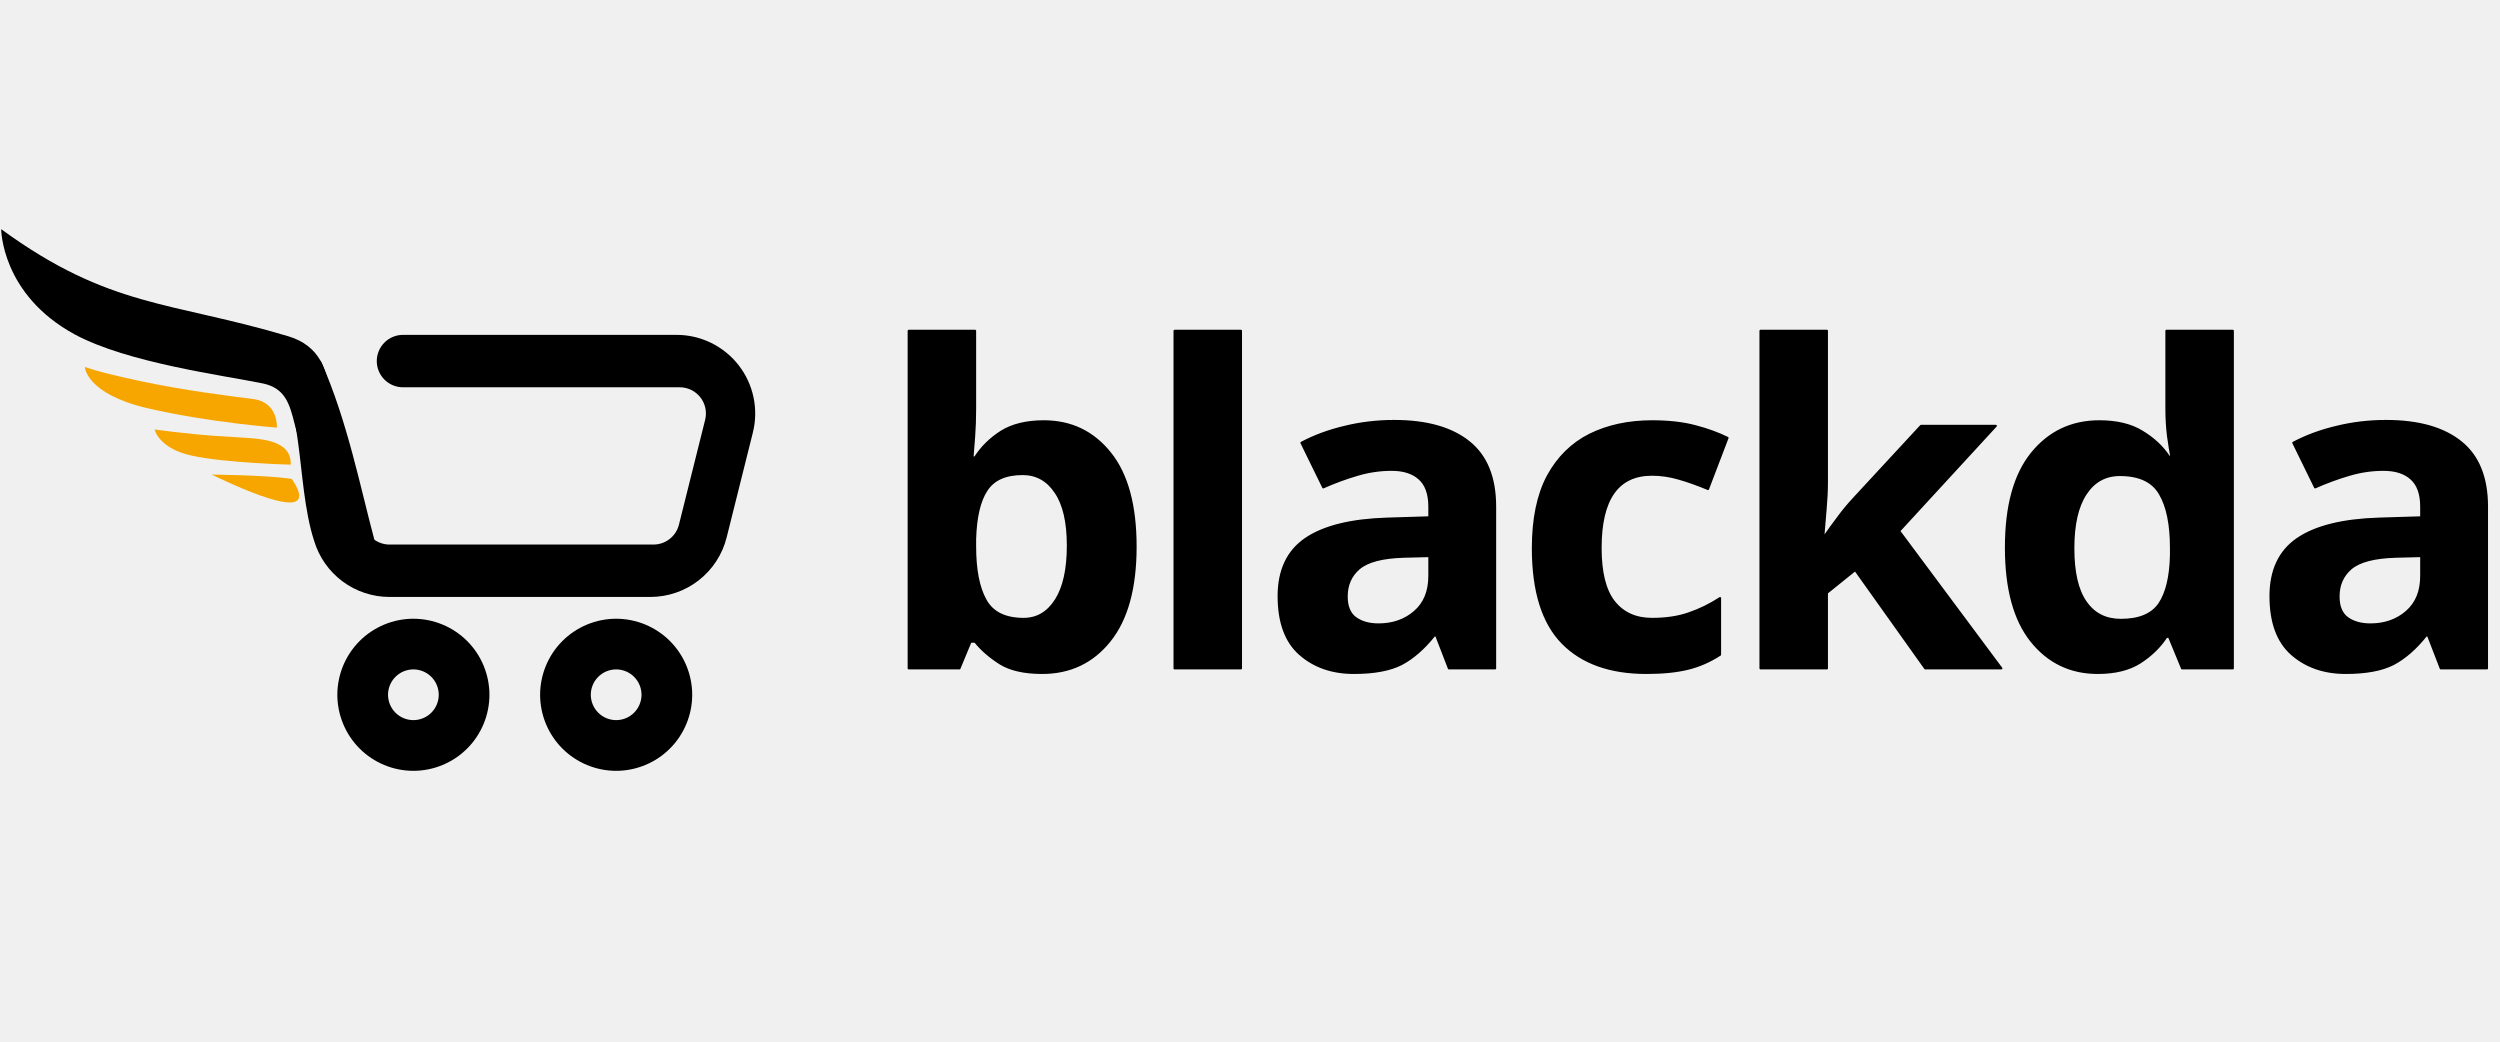
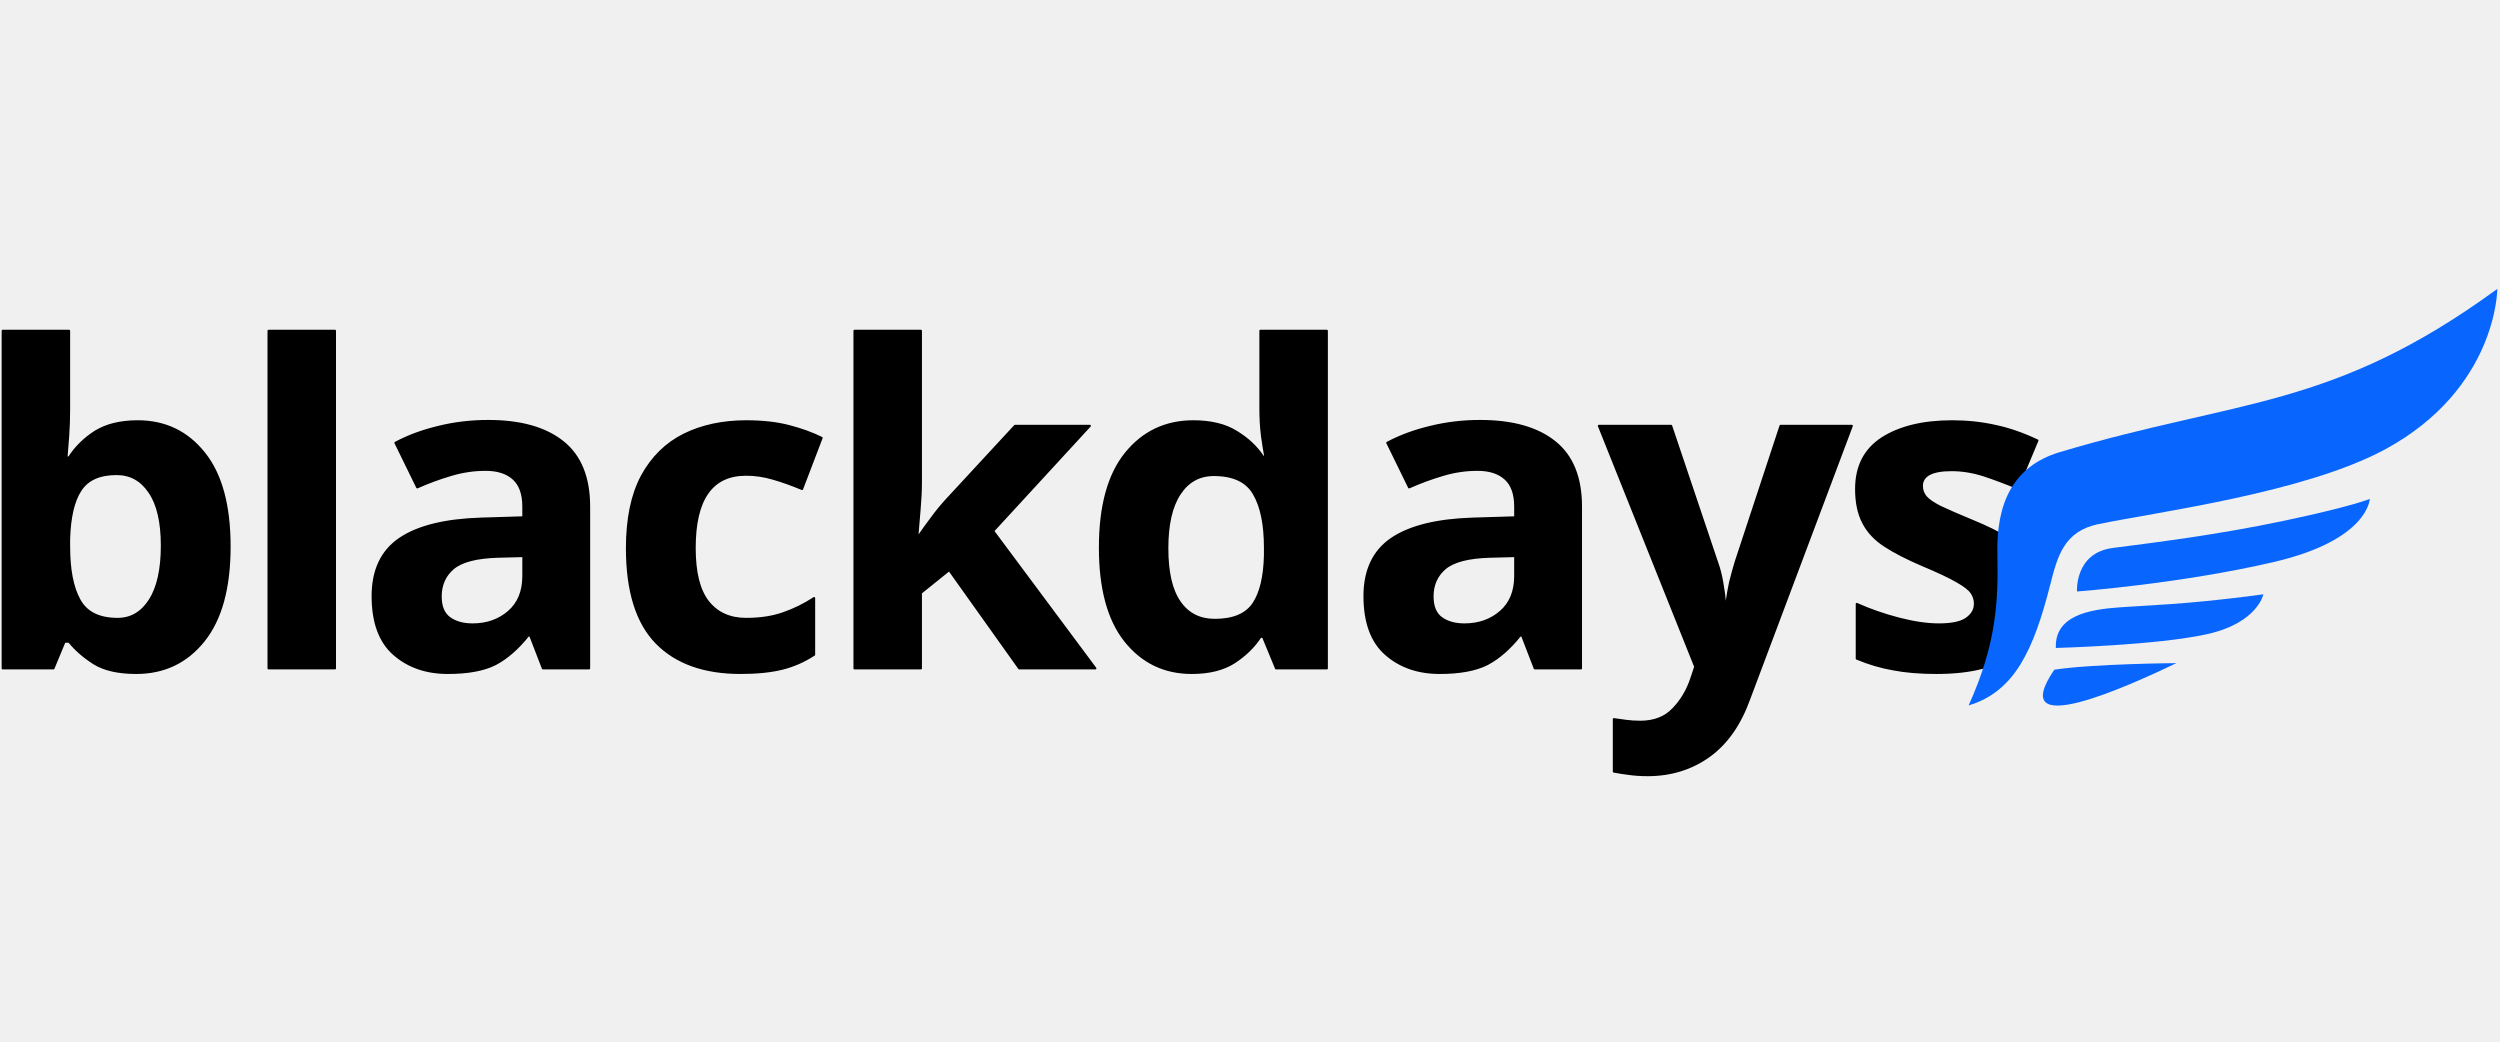
<svg xmlns="http://www.w3.org/2000/svg" width="120" height="50" viewBox="0 0 120 50" version="1.1" id="SVGRoot">
  <defs id="defs132">
    <rect x="11.236" y="7.285" width="69.721" height="10.07" id="rect3" />
    <rect x="12.943" y="23.094" width="88.414" height="18.186" id="rect1" />
    <rect x="-1.478" y="42.333" width="127.885" height="23.822" id="rect3454" />
    <clipPath id="b983e3c625">
      <path d="m 142,147.301 h 115 v 72.75 H 142 Z m 0,0" clip-rule="nonzero" id="path1144" />
    </clipPath>
    <clipPath id="0e8c13dd3a">
      <path d="m 70.262,116.359 h 89.156 v 70.5 H 70.262 Z m 0,0" clip-rule="nonzero" id="path1147" />
    </clipPath>
    <clipPath id="b983e3c625-3">
      <path d="m 142,147.301 h 115 v 72.75 H 142 Z m 0,0" clip-rule="nonzero" id="path1144-6" />
    </clipPath>
    <clipPath id="0e8c13dd3a-7">
      <path d="m 70.262,116.359 h 89.156 v 70.5 H 70.262 Z m 0,0" clip-rule="nonzero" id="path1147-5" />
    </clipPath>
  </defs>
  <g id="layer1" style="display:inline">
-     <text xml:space="preserve" style="font-style:normal;font-variant:normal;font-weight:normal;font-stretch:normal;font-size:19.848px;line-height:0;font-family:Manrope;-inkscape-font-specification:Manrope;letter-spacing:-0.744px;fill:#000000;fill-opacity:1;stroke:#ff9a00;stroke-width:0.1;stroke-linecap:round;stroke-linejoin:round;stroke-miterlimit:4;stroke-dasharray:none;paint-order:stroke markers fill" x="41.959" y="32.082" id="text2">
-       <tspan id="tspan2" x="41.959" y="32.082" style="font-style:normal;font-variant:normal;font-weight:600;font-stretch:normal;font-size:21.333px;font-family:'IBM Plex Sans';-inkscape-font-specification:'IBM Plex Sans Semi-Bold';word-spacing:0px;fill:#000000;fill-opacity:1;stroke:#000000;stroke-width:0.1;stroke-linecap:round;stroke-linejoin:round;stroke-miterlimit:4;stroke-dasharray:none;stroke-opacity:1;paint-order:stroke markers fill">blackdays</tspan>
+     <text xml:space="preserve" style="font-style:normal;font-variant:normal;font-weight:normal;font-stretch:normal;font-size:19.848px;line-height:0;font-family:Manrope;-inkscape-font-specification:Manrope;letter-spacing:-0.744px;fill:#000000;fill-opacity:1;stroke:#000000;stroke-width:0.1;stroke-linecap:round;stroke-linejoin:round;stroke-miterlimit:4;stroke-dasharray:none;stroke-opacity:1;paint-order:stroke markers fill" x="-1.529" y="32.082" id="text2">
+       <tspan id="tspan2" x="-1.529" y="32.082" style="font-style:normal;font-variant:normal;font-weight:600;font-stretch:normal;font-size:21.333px;font-family:'IBM Plex Sans';-inkscape-font-specification:'IBM Plex Sans Semi-Bold';word-spacing:0px;fill:#000000;fill-opacity:1;stroke:#000000;stroke-width:0.1;stroke-linecap:round;stroke-linejoin:round;stroke-miterlimit:4;stroke-dasharray:none;stroke-opacity:1;paint-order:stroke markers fill">blackdays</tspan>
    </text>
-     <g clip-path="url(#b983e3c625-3)" id="g1154" style="display:inline;fill:#000000;fill-opacity:1" transform="matrix(0.2157975,0,0,0.2157975,-19.03227,-18.35457)">
-       <path fill="#ffffff" d="m 255.652,181.285 -5.828,23.316 c -0.234,0.938 -0.547,1.852 -0.934,2.738 -0.387,0.887 -0.844,1.734 -1.375,2.547 -0.527,0.812 -1.117,1.574 -1.773,2.285 -0.652,0.715 -1.363,1.367 -2.125,1.965 -0.762,0.594 -1.57,1.121 -2.422,1.582 -0.848,0.461 -1.73,0.852 -2.648,1.164 -0.914,0.316 -1.848,0.555 -2.805,0.711 -0.953,0.16 -1.914,0.242 -2.883,0.242 h -58 c -0.938,0 -1.867,-0.074 -2.793,-0.219 -0.922,-0.148 -1.828,-0.371 -2.719,-0.664 -0.891,-0.293 -1.75,-0.652 -2.578,-1.086 -0.832,-0.43 -1.625,-0.926 -2.375,-1.484 -0.75,-0.559 -1.453,-1.172 -2.105,-1.844 -0.652,-0.672 -1.25,-1.391 -1.785,-2.156 -0.539,-0.766 -1.012,-1.57 -1.418,-2.414 -0.41,-0.844 -0.746,-1.711 -1.016,-2.609 -2.167,-6.583 -2.662,-15.444 -3.609,-22.169 -2.565,-18.21 -5.514,-29.153 5.192,-17.631 5.816,13.113 8.735,28.101 11.815,39.547 0.527,0.375 1.102,0.652 1.723,0.836 0.621,0.184 1.254,0.262 1.902,0.234 h 58.293 c 0.664,0.019 1.312,-0.074 1.949,-0.277 0.633,-0.203 1.215,-0.504 1.746,-0.91 0.531,-0.402 0.977,-0.883 1.344,-1.438 0.367,-0.559 0.629,-1.16 0.789,-1.805 l 5.828,-23.316 c 0.109,-0.438 0.164,-0.883 0.172,-1.332 0.004,-0.449 -0.039,-0.891 -0.137,-1.332 -0.098,-0.438 -0.246,-0.859 -0.438,-1.266 -0.195,-0.406 -0.434,-0.781 -0.719,-1.133 -0.281,-0.352 -0.598,-0.664 -0.953,-0.938 -0.355,-0.277 -0.738,-0.512 -1.145,-0.699 -0.41,-0.188 -0.836,-0.324 -1.273,-0.414 -0.441,-0.09 -0.887,-0.129 -1.336,-0.117 h -61.383 c -0.383,0 -0.762,-0.035 -1.137,-0.113 -0.375,-0.074 -0.738,-0.184 -1.094,-0.332 -0.352,-0.145 -0.688,-0.324 -1.008,-0.539 -0.316,-0.211 -0.613,-0.453 -0.883,-0.723 -0.27,-0.27 -0.512,-0.566 -0.723,-0.883 -0.215,-0.32 -0.395,-0.656 -0.539,-1.008 -0.148,-0.355 -0.258,-0.719 -0.332,-1.094 -0.074,-0.375 -0.113,-0.754 -0.113,-1.137 0,-0.383 0.039,-0.762 0.113,-1.137 0.074,-0.375 0.184,-0.742 0.332,-1.094 0.145,-0.355 0.324,-0.691 0.539,-1.008 0.211,-0.316 0.453,-0.613 0.723,-0.883 0.27,-0.27 0.566,-0.512 0.883,-0.727 0.32,-0.211 0.656,-0.391 1.008,-0.539 0.355,-0.145 0.719,-0.258 1.094,-0.332 0.375,-0.074 0.754,-0.109 1.137,-0.109 h 60.859 c 0.66,0 1.32,0.035 1.98,0.109 0.656,0.078 1.309,0.188 1.957,0.336 0.645,0.152 1.277,0.336 1.902,0.559 0.625,0.219 1.234,0.477 1.832,0.766 0.594,0.293 1.172,0.613 1.73,0.973 0.559,0.355 1.094,0.742 1.609,1.16 0.516,0.414 1.004,0.859 1.469,1.332 0.465,0.477 0.898,0.973 1.309,1.496 0.406,0.52 0.781,1.066 1.129,1.629 0.344,0.566 0.656,1.148 0.938,1.75 0.281,0.602 0.523,1.215 0.734,1.844 0.207,0.629 0.383,1.266 0.52,1.914 0.137,0.648 0.238,1.305 0.301,1.965 0.062,0.656 0.086,1.32 0.074,1.98 -0.012,0.664 -0.062,1.324 -0.148,1.98 -0.09,0.656 -0.215,1.305 -0.375,1.949 z m -60.332,59.867 c 0,0.57 -0.027,1.145 -0.086,1.715 -0.055,0.57 -0.141,1.133 -0.25,1.695 -0.113,0.562 -0.25,1.117 -0.418,1.664 -0.164,0.551 -0.359,1.09 -0.578,1.617 -0.219,0.527 -0.465,1.047 -0.734,1.551 -0.27,0.508 -0.562,0.996 -0.883,1.473 -0.316,0.477 -0.656,0.938 -1.02,1.379 -0.363,0.441 -0.75,0.867 -1.152,1.27 -0.406,0.406 -0.832,0.789 -1.273,1.152 -0.441,0.367 -0.902,0.707 -1.379,1.023 -0.477,0.32 -0.965,0.613 -1.473,0.883 -0.504,0.27 -1.02,0.516 -1.551,0.734 -0.527,0.219 -1.066,0.41 -1.613,0.578 -0.551,0.164 -1.105,0.305 -1.668,0.418 -0.559,0.109 -1.125,0.195 -1.695,0.25 -0.57,0.059 -1.141,0.086 -1.715,0.086 -0.574,0 -1.145,-0.027 -1.715,-0.086 -0.57,-0.055 -1.137,-0.141 -1.695,-0.25 -0.562,-0.113 -1.117,-0.254 -1.668,-0.418 -0.547,-0.168 -1.086,-0.359 -1.613,-0.578 -0.531,-0.219 -1.047,-0.465 -1.551,-0.734 -0.508,-0.27 -0.996,-0.562 -1.473,-0.883 -0.477,-0.316 -0.938,-0.656 -1.379,-1.023 -0.445,-0.363 -0.867,-0.746 -1.273,-1.152 -0.402,-0.402 -0.789,-0.828 -1.152,-1.27 -0.363,-0.441 -0.703,-0.902 -1.02,-1.379 -0.32,-0.477 -0.613,-0.965 -0.883,-1.473 -0.27,-0.504 -0.516,-1.023 -0.734,-1.551 -0.219,-0.527 -0.414,-1.066 -0.578,-1.617 -0.168,-0.547 -0.305,-1.102 -0.418,-1.664 -0.113,-0.562 -0.195,-1.125 -0.25,-1.695 -0.059,-0.57 -0.086,-1.145 -0.086,-1.715 0,-0.574 0.027,-1.145 0.086,-1.715 0.055,-0.57 0.137,-1.137 0.25,-1.699 0.113,-0.559 0.25,-1.113 0.418,-1.664 0.164,-0.547 0.359,-1.086 0.578,-1.613 0.219,-0.531 0.465,-1.047 0.734,-1.555 0.27,-0.504 0.562,-0.996 0.883,-1.469 0.316,-0.477 0.656,-0.938 1.02,-1.379 0.363,-0.445 0.75,-0.867 1.152,-1.273 0.406,-0.406 0.828,-0.789 1.273,-1.152 0.441,-0.363 0.902,-0.703 1.379,-1.023 0.477,-0.316 0.965,-0.609 1.473,-0.879 0.504,-0.273 1.02,-0.516 1.551,-0.734 0.527,-0.219 1.066,-0.414 1.613,-0.578 0.551,-0.168 1.105,-0.305 1.668,-0.418 0.559,-0.113 1.125,-0.195 1.695,-0.254 0.57,-0.055 1.141,-0.082 1.715,-0.082 0.574,0 1.145,0.027 1.715,0.082 0.57,0.059 1.137,0.141 1.695,0.254 0.562,0.113 1.117,0.25 1.668,0.418 0.547,0.164 1.086,0.359 1.613,0.578 0.531,0.219 1.047,0.461 1.551,0.734 0.508,0.27 0.996,0.562 1.473,0.879 0.477,0.32 0.938,0.66 1.379,1.023 0.441,0.363 0.867,0.746 1.273,1.152 0.402,0.406 0.789,0.828 1.152,1.273 0.363,0.441 0.703,0.902 1.02,1.379 0.32,0.473 0.613,0.965 0.883,1.469 0.27,0.508 0.516,1.023 0.734,1.555 0.219,0.527 0.414,1.066 0.578,1.613 0.168,0.551 0.305,1.105 0.418,1.664 0.109,0.562 0.195,1.129 0.25,1.699 0.059,0.57 0.086,1.141 0.086,1.715 z m -11.66,0 c 0,-0.383 -0.035,-0.762 -0.109,-1.137 -0.078,-0.375 -0.188,-0.742 -0.332,-1.094 -0.148,-0.355 -0.328,-0.691 -0.539,-1.008 -0.215,-0.32 -0.457,-0.613 -0.727,-0.883 -0.27,-0.273 -0.566,-0.516 -0.883,-0.727 -0.316,-0.211 -0.652,-0.391 -1.008,-0.539 -0.355,-0.145 -0.719,-0.258 -1.094,-0.332 -0.375,-0.074 -0.754,-0.113 -1.137,-0.113 -0.383,0 -0.762,0.039 -1.137,0.113 -0.375,0.074 -0.742,0.188 -1.094,0.332 -0.355,0.148 -0.691,0.328 -1.008,0.539 -0.32,0.211 -0.613,0.453 -0.883,0.727 -0.273,0.27 -0.512,0.562 -0.727,0.883 -0.211,0.316 -0.391,0.652 -0.539,1.008 -0.145,0.352 -0.258,0.719 -0.332,1.094 -0.074,0.375 -0.109,0.754 -0.109,1.137 0,0.383 0.035,0.762 0.109,1.137 0.074,0.375 0.188,0.738 0.332,1.094 0.148,0.352 0.328,0.688 0.539,1.008 0.215,0.316 0.453,0.613 0.727,0.883 0.27,0.27 0.562,0.512 0.883,0.727 0.316,0.211 0.652,0.391 1.008,0.539 0.352,0.145 0.719,0.254 1.094,0.328 0.375,0.078 0.754,0.113 1.137,0.113 0.383,0 0.762,-0.035 1.137,-0.113 0.375,-0.074 0.738,-0.184 1.094,-0.328 0.355,-0.148 0.691,-0.328 1.008,-0.539 0.316,-0.215 0.613,-0.457 0.883,-0.727 0.27,-0.27 0.512,-0.566 0.727,-0.883 0.211,-0.32 0.391,-0.656 0.539,-1.008 0.145,-0.355 0.254,-0.719 0.332,-1.094 0.074,-0.375 0.109,-0.754 0.109,-1.137 z m 58.293,0 c 0,0.57 -0.027,1.145 -0.082,1.715 -0.059,0.57 -0.141,1.133 -0.254,1.695 -0.109,0.562 -0.25,1.117 -0.414,1.664 -0.168,0.551 -0.359,1.09 -0.582,1.617 -0.219,0.527 -0.461,1.047 -0.73,1.551 -0.27,0.508 -0.566,0.996 -0.883,1.473 -0.32,0.477 -0.66,0.938 -1.023,1.379 -0.363,0.441 -0.746,0.867 -1.152,1.27 -0.406,0.406 -0.828,0.789 -1.273,1.152 -0.441,0.367 -0.898,0.707 -1.375,1.023 -0.477,0.32 -0.969,0.613 -1.473,0.883 -0.508,0.27 -1.023,0.516 -1.551,0.734 -0.531,0.219 -1.07,0.41 -1.617,0.578 -0.547,0.164 -1.102,0.305 -1.664,0.418 -0.562,0.109 -1.129,0.195 -1.699,0.25 -0.57,0.059 -1.141,0.086 -1.715,0.086 -0.57,0 -1.145,-0.027 -1.711,-0.086 -0.57,-0.055 -1.137,-0.141 -1.699,-0.25 -0.562,-0.113 -1.117,-0.254 -1.664,-0.418 -0.551,-0.168 -1.086,-0.359 -1.617,-0.578 -0.527,-0.219 -1.047,-0.465 -1.551,-0.734 -0.504,-0.27 -0.996,-0.562 -1.473,-0.883 -0.477,-0.316 -0.934,-0.656 -1.379,-1.023 -0.441,-0.363 -0.867,-0.746 -1.27,-1.152 -0.406,-0.402 -0.789,-0.828 -1.152,-1.27 -0.363,-0.441 -0.707,-0.902 -1.023,-1.379 -0.32,-0.477 -0.613,-0.965 -0.883,-1.473 -0.27,-0.504 -0.516,-1.023 -0.734,-1.551 -0.219,-0.527 -0.41,-1.066 -0.578,-1.617 -0.164,-0.547 -0.305,-1.102 -0.418,-1.664 -0.109,-0.562 -0.195,-1.125 -0.25,-1.695 -0.055,-0.57 -0.086,-1.145 -0.086,-1.715 0,-0.574 0.031,-1.145 0.086,-1.715 0.055,-0.57 0.141,-1.137 0.25,-1.699 0.113,-0.559 0.254,-1.113 0.418,-1.664 0.168,-0.547 0.359,-1.086 0.578,-1.613 0.219,-0.531 0.465,-1.047 0.734,-1.555 0.27,-0.504 0.562,-0.996 0.883,-1.469 0.316,-0.477 0.66,-0.938 1.023,-1.379 0.363,-0.445 0.746,-0.867 1.152,-1.273 0.402,-0.406 0.828,-0.789 1.27,-1.152 0.445,-0.363 0.902,-0.703 1.379,-1.023 0.477,-0.316 0.969,-0.609 1.473,-0.879 0.504,-0.273 1.023,-0.516 1.551,-0.734 0.531,-0.219 1.066,-0.414 1.617,-0.578 0.547,-0.168 1.102,-0.305 1.664,-0.418 0.562,-0.113 1.129,-0.195 1.699,-0.254 0.566,-0.055 1.141,-0.082 1.711,-0.082 0.574,0 1.145,0.027 1.715,0.082 0.57,0.059 1.137,0.141 1.699,0.254 0.562,0.113 1.117,0.25 1.664,0.418 0.547,0.164 1.086,0.359 1.617,0.578 0.527,0.219 1.043,0.461 1.551,0.734 0.504,0.27 0.996,0.562 1.473,0.879 0.477,0.32 0.934,0.66 1.375,1.023 0.445,0.363 0.867,0.746 1.273,1.152 0.406,0.406 0.789,0.828 1.152,1.273 0.363,0.441 0.703,0.902 1.023,1.379 0.316,0.473 0.613,0.965 0.883,1.469 0.27,0.508 0.512,1.023 0.73,1.555 0.223,0.527 0.414,1.066 0.582,1.613 0.164,0.551 0.305,1.105 0.414,1.664 0.113,0.562 0.195,1.129 0.254,1.699 0.055,0.57 0.082,1.141 0.082,1.715 z m -11.656,0 c 0,-0.383 -0.039,-0.762 -0.113,-1.137 -0.074,-0.375 -0.184,-0.742 -0.332,-1.094 -0.145,-0.355 -0.324,-0.691 -0.539,-1.008 -0.211,-0.32 -0.453,-0.613 -0.723,-0.883 -0.273,-0.273 -0.566,-0.516 -0.887,-0.727 -0.316,-0.211 -0.652,-0.391 -1.008,-0.539 -0.352,-0.145 -0.715,-0.258 -1.09,-0.332 -0.379,-0.074 -0.758,-0.113 -1.141,-0.113 -0.383,0 -0.762,0.039 -1.137,0.113 -0.375,0.074 -0.738,0.188 -1.094,0.332 -0.352,0.148 -0.688,0.328 -1.008,0.539 -0.316,0.211 -0.613,0.453 -0.883,0.727 -0.27,0.27 -0.512,0.562 -0.723,0.883 -0.215,0.316 -0.395,0.652 -0.539,1.008 -0.148,0.352 -0.258,0.719 -0.332,1.094 -0.074,0.375 -0.113,0.754 -0.113,1.137 0,0.383 0.039,0.762 0.113,1.137 0.074,0.375 0.184,0.738 0.332,1.094 0.145,0.352 0.324,0.688 0.539,1.008 0.211,0.316 0.453,0.613 0.723,0.883 0.27,0.27 0.566,0.512 0.883,0.727 0.32,0.211 0.656,0.391 1.008,0.539 0.355,0.145 0.719,0.254 1.094,0.328 0.375,0.078 0.754,0.113 1.137,0.113 0.383,0 0.762,-0.035 1.141,-0.113 0.375,-0.074 0.738,-0.184 1.09,-0.328 0.355,-0.148 0.691,-0.328 1.008,-0.539 0.32,-0.215 0.613,-0.457 0.887,-0.727 0.27,-0.27 0.512,-0.566 0.723,-0.883 0.215,-0.32 0.395,-0.656 0.539,-1.008 0.148,-0.355 0.258,-0.719 0.332,-1.094 0.074,-0.375 0.113,-0.754 0.113,-1.137 z" fill-opacity="1" fill-rule="nonzero" id="path1152" style="fill:#000000;fill-opacity:1" />
+     <g id="g9943" transform="translate(6,0.5)" style="fill:#0866ff;fill-opacity:1">
+       <path style="fill:#0866ff;fill-opacity:1;stroke-width:0.284" d="m -9.648,33.493 c -1.351,-2.988 -1.427,-5.029 -1.38,-7.289 0.048,-2.328 -0.689,-4.177 -2.989,-4.867 C -22.629,18.76 -27.083,19.296 -35.025,13.5 c 0,0 0,4.78 5.384,7.702 3.87,2.089 10.902,2.999 13.785,3.593 1.609,0.345 1.936,1.495 2.29,2.902 0.795,3.123 1.706,5.135 3.918,5.796" id="path33289" />
+       <path style="fill:#0866ff;fill-opacity:1;stroke-width:0.284" d="m -13.76,31.778 c -1.868,-0.287 -5.863,-0.316 -5.863,-0.316 2.374,1.138 8.213,3.778 5.863,0.316 z" id="path33287" />
+       <path style="fill:#0866ff;fill-opacity:1;stroke-width:0.284" d="m -13.834,30.734 c 0.058,-1.542 -1.552,-1.848 -3.122,-1.953 -0.939,-0.058 -1.879,-0.115 -2.405,-0.153 -2.204,-0.153 -4.436,-0.469 -4.436,-0.469 0,0 0.279,1.38 2.711,1.916 2.424,0.536 7.252,0.66 7.252,0.66 z" id="path33285" />
+       <path style="fill:#0866ff;fill-opacity:1;stroke-width:0.284" d="m -14.85,28.023 c 0,0 0.124,-1.849 -1.715,-2.089 -1.839,-0.24 -4.962,-0.613 -8.257,-1.313 -3.296,-0.699 -4.081,-1.043 -4.081,-1.043 0,0 0.048,1.963 4.588,3.027 4.531,1.054 9.465,1.418 9.465,1.418 z" id="path1156" />
    </g>
-     <path style="fill:#000000;fill-opacity:1;stroke-width:0.186" d="M 16.702,24.113 C 15.816,22.153 15.765,20.815 15.797,19.332 15.828,17.805 15.345,16.592 13.836,16.14 8.188,14.45 5.267,14.801 0.057,11 c 0,0 0,3.135 3.531,5.052 2.538,1.37 7.15,1.967 9.042,2.356 1.055,0.226 1.27,0.981 1.502,1.904 0.521,2.048 1.119,3.368 2.57,3.801" id="path33289" />
-     <path style="fill:#f7a600;fill-opacity:1;stroke-width:0.186" d="m 14.004,22.988 c -1.225,-0.189 -3.845,-0.207 -3.845,-0.207 1.557,0.747 5.387,2.478 3.845,0.207 z" id="path33287" />
-     <path style="fill:#f7a600;fill-opacity:1;stroke-width:0.186" d="m 13.956,22.303 c 0.038,-1.011 -1.018,-1.212 -2.048,-1.281 -0.616,-0.038 -1.232,-0.076 -1.577,-0.1 -1.446,-0.1 -2.91,-0.308 -2.91,-0.308 0,0 0.183,0.905 1.778,1.256 1.59,0.352 4.756,0.433 4.756,0.433 z" id="path33285" />
-     <path style="fill:#f7a600;fill-opacity:1;stroke-width:0.186" d="m 13.29,20.526 c 0,0 0.082,-1.213 -1.125,-1.37 C 10.959,18.998 8.911,18.754 6.749,18.295 4.587,17.836 4.073,17.61 4.073,17.61 c 0,0 0.031,1.288 3.009,1.985 2.972,0.692 6.208,0.93 6.208,0.93 z" id="path1156" />
-     <path fill="#ffffff" d="m 19.842,29.699 c -0.119,0 -0.239,0.006 -0.357,0.018 -0.119,0.012 -0.237,0.029 -0.354,0.053 -0.117,0.023 -0.233,0.052 -0.348,0.087 -0.114,0.035 -0.227,0.075 -0.337,0.121 -0.11,0.046 -0.218,0.097 -0.324,0.153 -0.105,0.056 -0.207,0.117 -0.307,0.184 -0.099,0.067 -0.196,0.137 -0.288,0.213 -0.092,0.076 -0.18,0.156 -0.265,0.241 -0.085,0.084 -0.165,0.173 -0.241,0.266 -0.076,0.092 -0.147,0.188 -0.213,0.287 -0.067,0.099 -0.128,0.201 -0.184,0.307 -0.056,0.105 -0.108,0.213 -0.153,0.324 -0.046,0.11 -0.086,0.223 -0.121,0.338 -0.035,0.114 -0.064,0.23 -0.087,0.347 -0.024,0.117 -0.041,0.235 -0.053,0.354 -0.012,0.119 -0.018,0.239 -0.018,0.358 0,0.119 0.006,0.239 0.018,0.357 0.012,0.119 0.029,0.237 0.053,0.354 0.023,0.117 0.052,0.234 0.087,0.348 0.035,0.114 0.075,0.227 0.121,0.337 0.046,0.11 0.097,0.218 0.153,0.324 0.056,0.105 0.117,0.207 0.184,0.307 0.067,0.099 0.137,0.196 0.213,0.288 0.076,0.092 0.156,0.18 0.241,0.265 0.084,0.085 0.173,0.165 0.265,0.241 0.093,0.076 0.189,0.147 0.288,0.213 0.099,0.067 0.201,0.128 0.307,0.184 0.105,0.056 0.213,0.108 0.324,0.153 0.11,0.046 0.223,0.086 0.337,0.121 0.115,0.035 0.231,0.064 0.348,0.087 0.117,0.024 0.235,0.041 0.354,0.053 0.119,0.012 0.239,0.018 0.357,0.018 0.12,0 0.239,-0.006 0.358,-0.018 0.119,-0.012 0.237,-0.029 0.354,-0.053 0.117,-0.023 0.234,-0.052 0.347,-0.087 0.115,-0.035 0.228,-0.075 0.338,-0.121 0.11,-0.046 0.218,-0.097 0.324,-0.153 0.105,-0.056 0.207,-0.117 0.307,-0.184 0.099,-0.067 0.196,-0.137 0.287,-0.213 0.093,-0.076 0.181,-0.156 0.266,-0.241 0.085,-0.084 0.165,-0.173 0.241,-0.265 0.076,-0.093 0.147,-0.189 0.213,-0.288 0.067,-0.099 0.127,-0.201 0.184,-0.307 0.056,-0.105 0.108,-0.213 0.153,-0.324 0.046,-0.11 0.086,-0.223 0.121,-0.337 0.035,-0.115 0.064,-0.231 0.087,-0.348 0.024,-0.117 0.041,-0.235 0.053,-0.354 0.012,-0.119 0.018,-0.239 0.018,-0.357 0,-0.12 -0.006,-0.239 -0.018,-0.358 -0.012,-0.119 -0.03,-0.237 -0.053,-0.354 -0.023,-0.117 -0.052,-0.233 -0.087,-0.347 -0.035,-0.115 -0.075,-0.228 -0.121,-0.338 -0.045,-0.11 -0.097,-0.218 -0.153,-0.324 -0.056,-0.105 -0.117,-0.207 -0.184,-0.307 -0.067,-0.099 -0.137,-0.196 -0.213,-0.287 -0.076,-0.093 -0.156,-0.181 -0.241,-0.266 -0.084,-0.085 -0.173,-0.165 -0.266,-0.241 -0.092,-0.076 -0.188,-0.147 -0.287,-0.213 -0.099,-0.067 -0.201,-0.127 -0.307,-0.184 -0.105,-0.056 -0.213,-0.108 -0.324,-0.153 -0.11,-0.046 -0.223,-0.086 -0.338,-0.121 -0.114,-0.035 -0.23,-0.064 -0.347,-0.087 -0.117,-0.024 -0.235,-0.041 -0.354,-0.053 -0.119,-0.012 -0.239,-0.018 -0.358,-0.018 z m 0,4.867 c -0.079,0 -0.158,-0.008 -0.237,-0.024 -0.078,-0.015 -0.154,-0.039 -0.228,-0.069 -0.073,-0.03 -0.144,-0.068 -0.21,-0.112 -0.067,-0.045 -0.128,-0.095 -0.185,-0.152 -0.056,-0.056 -0.107,-0.118 -0.152,-0.185 -0.044,-0.066 -0.082,-0.137 -0.112,-0.21 -0.03,-0.074 -0.054,-0.15 -0.069,-0.228 -0.016,-0.078 -0.024,-0.158 -0.024,-0.237 0,-0.08 0.008,-0.159 0.024,-0.238 0.015,-0.078 0.039,-0.154 0.069,-0.228 0.03,-0.073 0.068,-0.144 0.112,-0.21 0.045,-0.067 0.095,-0.128 0.152,-0.185 0.056,-0.056 0.118,-0.107 0.185,-0.152 0.066,-0.044 0.137,-0.082 0.21,-0.112 0.074,-0.03 0.15,-0.054 0.228,-0.069 0.078,-0.016 0.158,-0.024 0.237,-0.024 0.08,0 0.159,0.008 0.238,0.024 0.078,0.015 0.154,0.039 0.228,0.069 0.073,0.03 0.144,0.068 0.21,0.112 0.067,0.045 0.128,0.095 0.185,0.152 0.056,0.056 0.107,0.118 0.152,0.185 0.044,0.066 0.082,0.137 0.112,0.21 0.03,0.074 0.054,0.15 0.069,0.228 0.016,0.078 0.024,0.158 0.024,0.238 0,0.079 -0.008,0.158 -0.024,0.237 -0.015,0.078 -0.039,0.154 -0.069,0.228 -0.03,0.073 -0.068,0.144 -0.112,0.21 -0.045,0.067 -0.095,0.128 -0.152,0.185 -0.056,0.056 -0.118,0.107 -0.185,0.152 -0.066,0.044 -0.137,0.082 -0.21,0.112 -0.074,0.03 -0.15,0.054 -0.228,0.069 -0.078,0.016 -0.158,0.024 -0.238,0.024 z m 0,0" fill-opacity="1" fill-rule="nonzero" id="path1160" style="display:inline;fill:#000000;fill-opacity:1;stroke-width:0.216" />
-     <path fill="#ffffff" d="m 29.575,29.699 c -0.119,0 -0.239,0.006 -0.357,0.018 -0.119,0.012 -0.237,0.029 -0.354,0.053 -0.117,0.023 -0.233,0.052 -0.347,0.087 -0.115,0.035 -0.228,0.075 -0.338,0.121 -0.11,0.046 -0.218,0.097 -0.324,0.153 -0.105,0.056 -0.207,0.117 -0.307,0.184 -0.1,0.067 -0.196,0.137 -0.288,0.213 -0.092,0.076 -0.18,0.156 -0.265,0.241 -0.085,0.084 -0.165,0.173 -0.241,0.266 -0.076,0.092 -0.147,0.188 -0.213,0.287 -0.067,0.099 -0.127,0.201 -0.184,0.307 -0.056,0.105 -0.108,0.213 -0.153,0.324 -0.046,0.11 -0.086,0.223 -0.121,0.338 -0.035,0.114 -0.064,0.23 -0.087,0.347 -0.024,0.117 -0.041,0.235 -0.053,0.354 -0.012,0.119 -0.018,0.239 -0.018,0.358 0,0.119 0.006,0.239 0.018,0.357 0.012,0.119 0.03,0.237 0.053,0.354 0.023,0.117 0.052,0.234 0.087,0.348 0.035,0.114 0.075,0.227 0.121,0.337 0.046,0.11 0.097,0.218 0.153,0.324 0.056,0.105 0.117,0.207 0.184,0.307 0.067,0.099 0.137,0.196 0.213,0.288 0.076,0.092 0.156,0.18 0.241,0.265 0.084,0.085 0.173,0.165 0.265,0.241 0.093,0.076 0.189,0.147 0.288,0.213 0.1,0.067 0.201,0.128 0.307,0.184 0.105,0.056 0.213,0.108 0.324,0.153 0.11,0.046 0.223,0.086 0.338,0.121 0.114,0.035 0.23,0.064 0.347,0.087 0.117,0.024 0.235,0.041 0.354,0.053 0.119,0.012 0.239,0.018 0.357,0.018 0.12,0 0.239,-0.006 0.358,-0.018 0.119,-0.012 0.237,-0.029 0.354,-0.053 0.117,-0.023 0.233,-0.052 0.347,-0.087 0.115,-0.035 0.228,-0.075 0.338,-0.121 0.11,-0.046 0.218,-0.097 0.324,-0.153 0.105,-0.056 0.207,-0.117 0.307,-0.184 0.1,-0.067 0.196,-0.137 0.288,-0.213 0.092,-0.076 0.18,-0.156 0.265,-0.241 0.085,-0.084 0.165,-0.173 0.241,-0.265 0.076,-0.093 0.147,-0.189 0.213,-0.288 0.067,-0.099 0.127,-0.201 0.184,-0.307 0.056,-0.105 0.108,-0.213 0.153,-0.324 0.046,-0.11 0.086,-0.223 0.121,-0.337 0.035,-0.115 0.064,-0.231 0.087,-0.348 0.024,-0.117 0.041,-0.235 0.053,-0.354 0.012,-0.119 0.018,-0.239 0.018,-0.357 0,-0.12 -0.006,-0.239 -0.018,-0.358 -0.012,-0.119 -0.03,-0.237 -0.053,-0.354 -0.023,-0.117 -0.052,-0.233 -0.087,-0.347 -0.035,-0.115 -0.075,-0.228 -0.121,-0.338 -0.045,-0.11 -0.097,-0.218 -0.153,-0.324 -0.056,-0.105 -0.117,-0.207 -0.184,-0.307 -0.067,-0.099 -0.137,-0.196 -0.213,-0.287 -0.076,-0.093 -0.156,-0.181 -0.241,-0.266 -0.084,-0.085 -0.173,-0.165 -0.266,-0.241 -0.092,-0.076 -0.188,-0.147 -0.287,-0.213 -0.1,-0.067 -0.201,-0.127 -0.307,-0.184 -0.105,-0.056 -0.213,-0.108 -0.324,-0.153 -0.11,-0.046 -0.223,-0.086 -0.338,-0.121 -0.114,-0.035 -0.23,-0.064 -0.347,-0.087 -0.117,-0.024 -0.235,-0.041 -0.354,-0.053 -0.119,-0.012 -0.239,-0.018 -0.358,-0.018 z m 0,4.867 c -0.079,0 -0.158,-0.008 -0.237,-0.024 -0.078,-0.015 -0.154,-0.039 -0.228,-0.069 -0.073,-0.03 -0.144,-0.068 -0.21,-0.112 -0.067,-0.045 -0.128,-0.095 -0.185,-0.152 -0.056,-0.056 -0.107,-0.118 -0.152,-0.185 -0.044,-0.066 -0.082,-0.137 -0.112,-0.21 -0.03,-0.074 -0.054,-0.15 -0.069,-0.228 -0.016,-0.078 -0.024,-0.158 -0.024,-0.237 0,-0.08 0.007,-0.159 0.024,-0.238 0.015,-0.078 0.039,-0.154 0.069,-0.228 0.03,-0.073 0.068,-0.144 0.112,-0.21 0.045,-0.067 0.095,-0.128 0.152,-0.185 0.056,-0.056 0.118,-0.107 0.185,-0.152 0.066,-0.044 0.137,-0.082 0.21,-0.112 0.074,-0.03 0.15,-0.054 0.228,-0.069 0.078,-0.016 0.158,-0.024 0.237,-0.024 0.08,0 0.159,0.008 0.238,0.024 0.078,0.015 0.154,0.039 0.228,0.069 0.073,0.03 0.144,0.068 0.21,0.112 0.067,0.045 0.128,0.095 0.185,0.152 0.056,0.056 0.107,0.118 0.152,0.185 0.044,0.066 0.082,0.137 0.112,0.21 0.03,0.074 0.054,0.15 0.069,0.228 0.016,0.078 0.024,0.158 0.024,0.238 0,0.079 -0.007,0.158 -0.024,0.237 -0.015,0.078 -0.039,0.154 -0.069,0.228 -0.03,0.073 -0.068,0.144 -0.112,0.21 -0.045,0.067 -0.095,0.128 -0.152,0.185 -0.056,0.056 -0.118,0.107 -0.185,0.152 -0.066,0.044 -0.137,0.082 -0.21,0.112 -0.074,0.03 -0.15,0.054 -0.228,0.069 -0.078,0.016 -0.158,0.024 -0.238,0.024 z m 0,0" fill-opacity="1" fill-rule="nonzero" id="path1162" style="display:inline;fill:#000000;fill-opacity:1;stroke-width:0.216" />
+     <g id="g9949" transform="translate(-2)" style="fill:#0866ff;fill-opacity:1">
+       <path style="display:inline;fill:#0866ff;fill-opacity:1;stroke-width:0.284" d="m 96.494,33.86 c 1.351,-2.988 1.427,-5.029 1.38,-7.289 -0.048,-2.328 0.689,-4.177 2.989,-4.867 8.612,-2.577 13.066,-2.041 21.008,-7.837 0,0 0,4.78 -5.384,7.702 -3.87,2.089 -10.902,2.999 -13.785,3.593 -1.609,0.345 -1.936,1.495 -2.29,2.902 -0.795,3.123 -1.706,5.135 -3.918,5.796" id="path33289-3" />
+       <path style="display:inline;fill:#0866ff;fill-opacity:1;stroke-width:0.284" d="m 100.606,32.146 c 1.868,-0.287 5.863,-0.316 5.863,-0.316 -2.374,1.138 -8.213,3.778 -5.863,0.316 z" id="path33287-6" />
+       <path style="display:inline;fill:#0866ff;fill-opacity:1;stroke-width:0.284" d="m 100.68,31.101 c -0.058,-1.542 1.552,-1.848 3.122,-1.953 0.939,-0.058 1.879,-0.115 2.405,-0.153 2.204,-0.153 4.436,-0.469 4.436,-0.469 0,0 -0.279,1.38 -2.711,1.916 -2.424,0.536 -7.252,0.66 -7.252,0.66 z" id="path33285-7" />
+       <path style="display:inline;fill:#0866ff;fill-opacity:1;stroke-width:0.284" d="m 101.696,28.391 c 0,0 -0.124,-1.849 1.715,-2.089 1.839,-0.24 4.962,-0.613 8.257,-1.313 3.296,-0.699 4.081,-1.043 4.081,-1.043 0,0 -0.048,1.963 -4.588,3.027 -4.531,1.054 -9.465,1.418 -9.465,1.418 z" id="path1156-5" />
+     </g>
  </g>
  <g id="layer2" style="display:inline" />
  <g id="layer3" style="display:inline" />
  <g id="layer4" style="display:none">
    <rect style="display:inline;opacity:0.557;fill:#ff5e00;fill-opacity:1;stroke:#0069f5;stroke-width:0;stroke-linecap:round;stroke-linejoin:round;paint-order:stroke fill markers" id="rect1592-1" width="15" height="15" x="1.8808064e-06" y="15" />
    <rect style="display:inline;opacity:0.557;fill:#ff0000;stroke:#0069f5;stroke-width:0;stroke-linecap:round;stroke-linejoin:round;paint-order:stroke fill markers" id="rect1592" width="120" height="15" x="1.8808064e-06" y="6.7562792e-07" />
  </g>
</svg>
